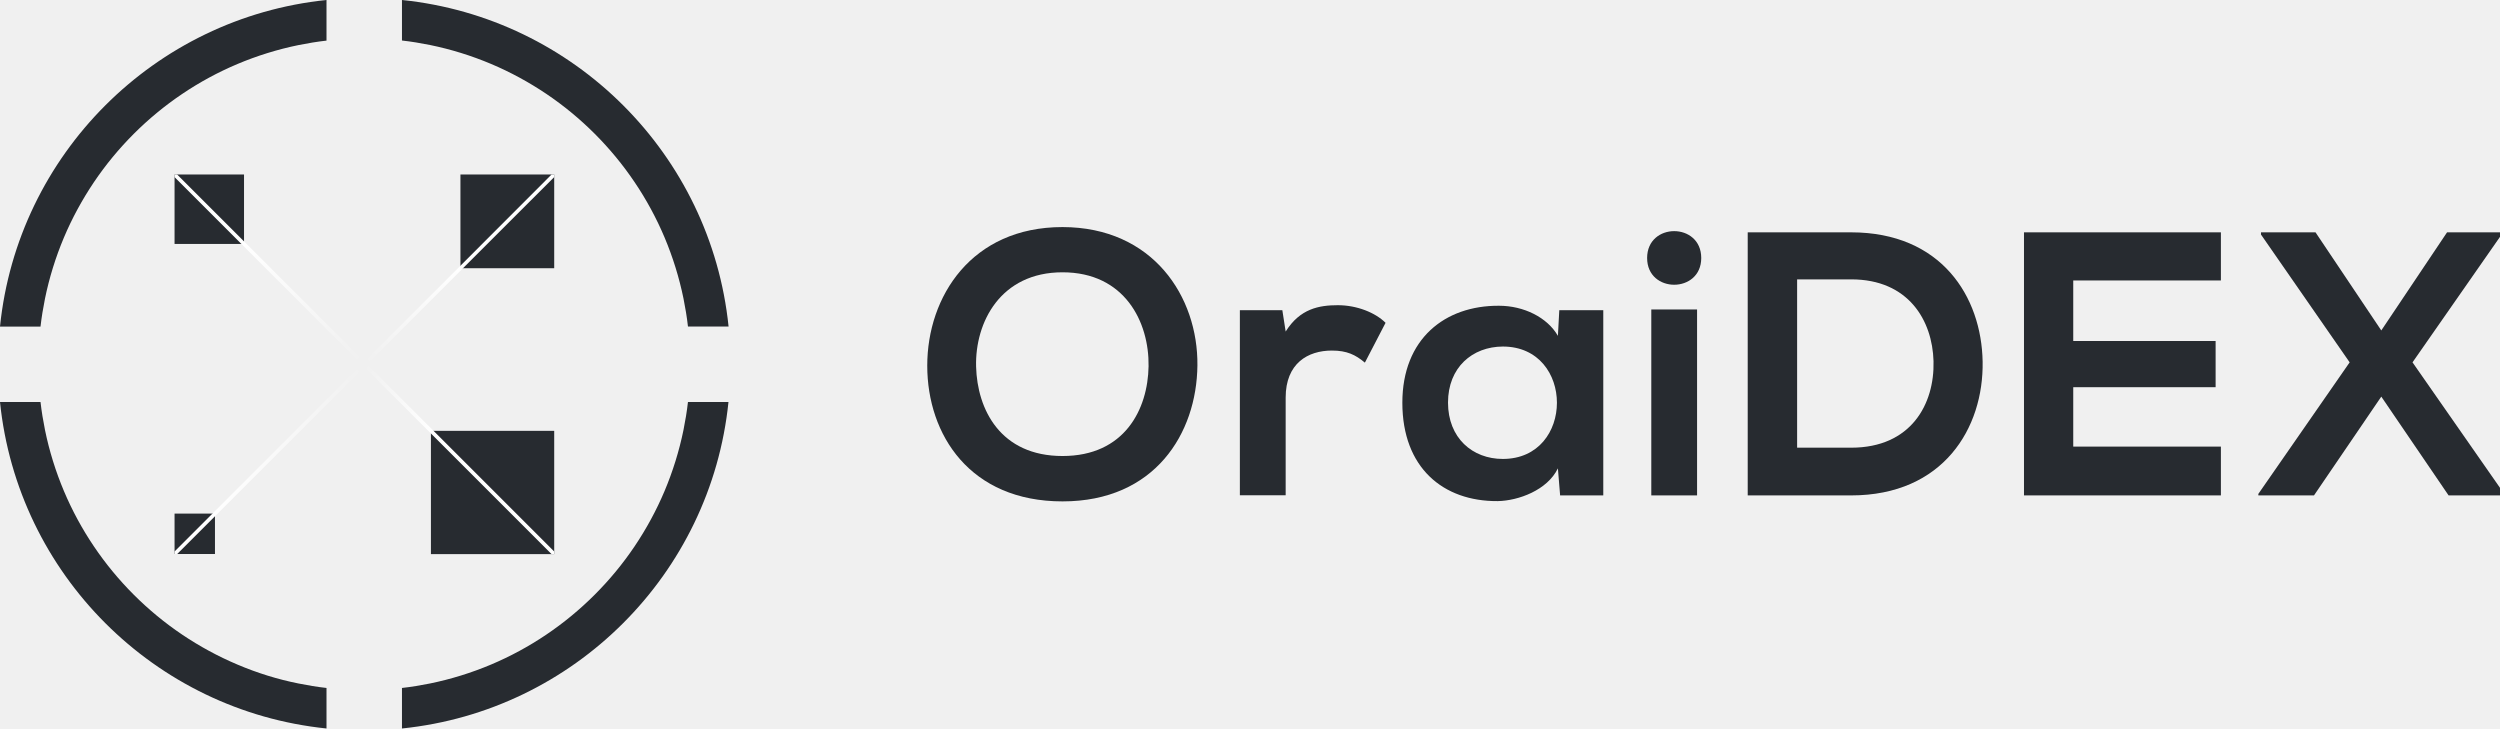
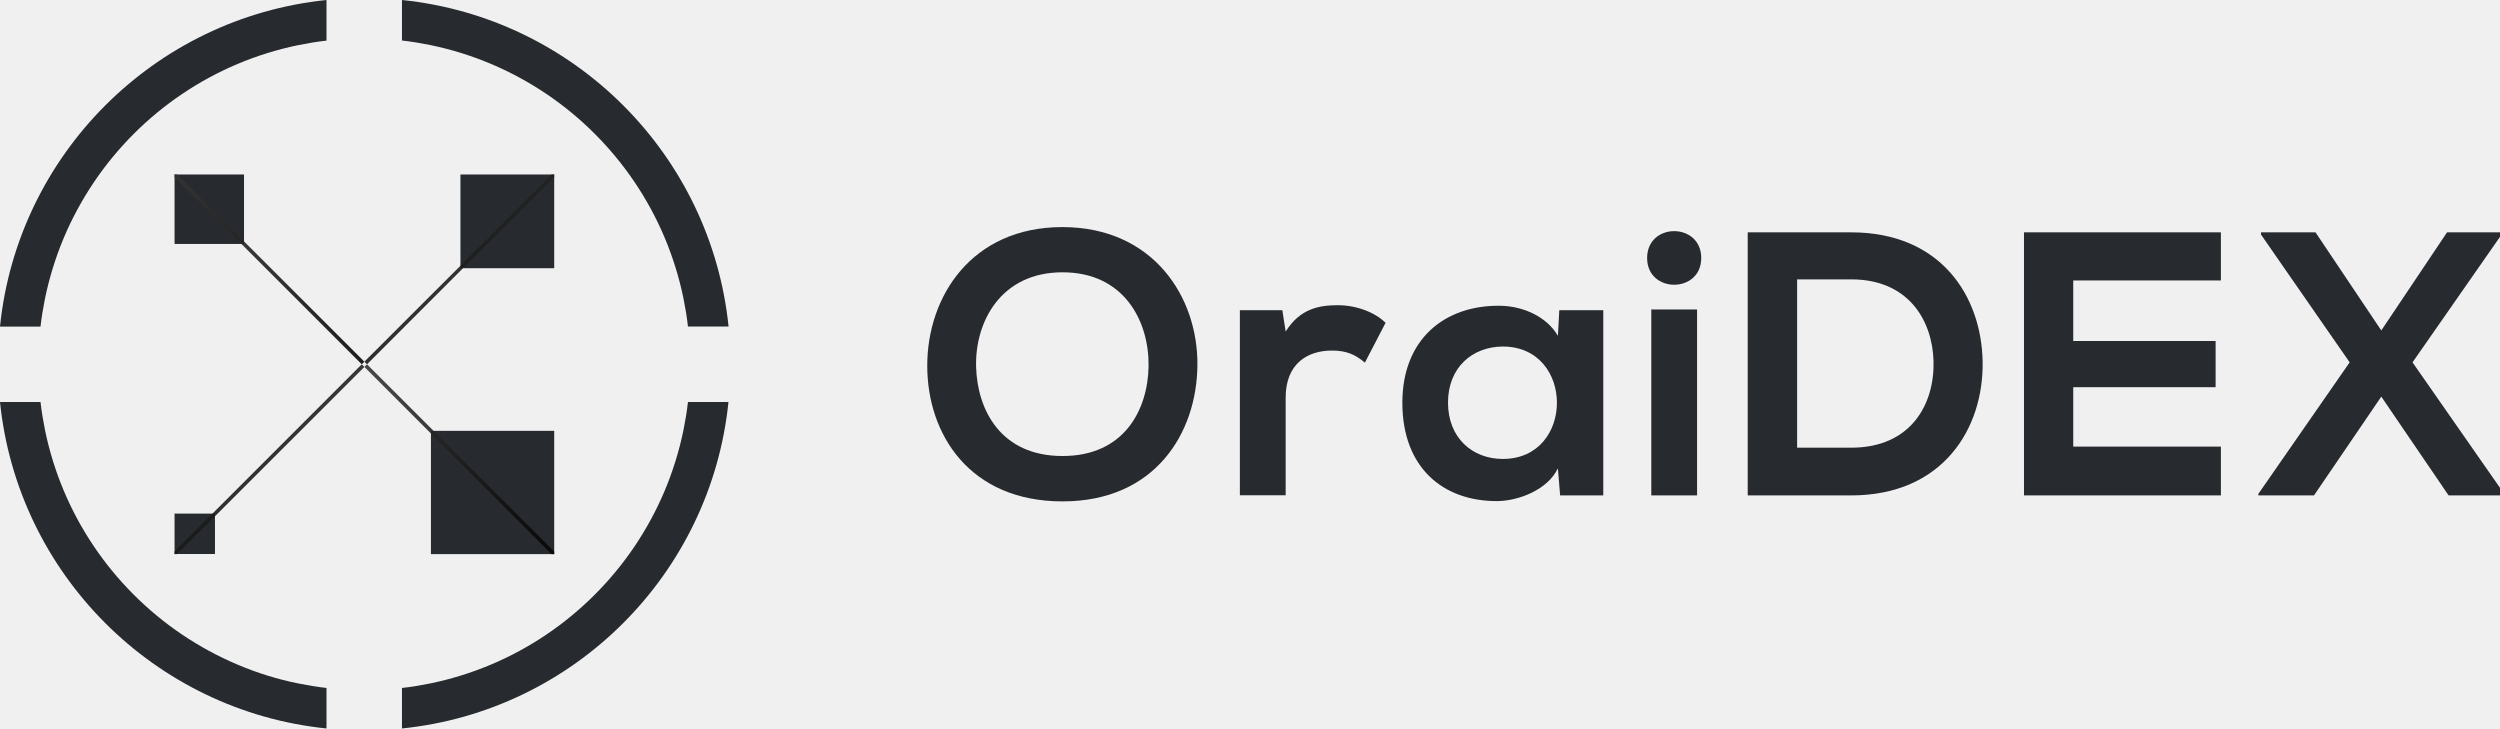
<svg xmlns="http://www.w3.org/2000/svg" width="151" height="44" viewBox="0 0 151 44" fill="none">
-   <g clip-path="url(#clip0_3504_44713)">
+   <g clip-path="url(#clip0_4273_47855)">
    <path d="M0 19.726H2.447C2.511 19.157 2.605 18.594 2.717 18.037C2.975 16.775 3.362 15.531 3.861 14.346C4.354 13.178 4.964 12.058 5.674 11.002C6.378 9.957 7.188 8.977 8.079 8.085C8.971 7.193 9.951 6.384 10.996 5.68C12.046 4.97 13.172 4.36 14.34 3.867C15.525 3.368 16.769 2.981 18.031 2.723C18.588 2.611 19.151 2.517 19.721 2.453V0C9.329 1.068 1.062 9.329 0 19.726ZM41.553 24.279C41.489 24.849 41.395 25.412 41.283 25.969C41.025 27.231 40.638 28.475 40.139 29.66C39.646 30.828 39.036 31.948 38.326 33.004C37.622 34.049 36.812 35.029 35.92 35.92C35.029 36.812 34.049 37.622 33.004 38.326C31.954 39.036 30.828 39.646 29.66 40.139C28.475 40.638 27.231 41.025 25.969 41.283C25.412 41.395 24.849 41.489 24.279 41.553V44C34.671 42.938 42.938 34.671 44 24.279H41.553ZM14.34 40.139C13.172 39.646 12.052 39.036 10.996 38.326C9.951 37.622 8.971 36.812 8.079 35.92C7.188 35.029 6.378 34.049 5.674 33.004C4.964 31.954 4.354 30.828 3.861 29.66C3.362 28.475 2.975 27.231 2.717 25.969C2.605 25.412 2.511 24.849 2.447 24.279H0C1.062 34.671 9.329 42.938 19.721 44V41.553C19.151 41.489 18.588 41.395 18.031 41.283C16.769 41.031 15.525 40.644 14.34 40.139ZM24.279 0V2.447C24.849 2.511 25.412 2.605 25.969 2.717C27.231 2.975 28.475 3.362 29.66 3.861C30.828 4.354 31.948 4.964 33.004 5.674C34.049 6.378 35.029 7.188 35.92 8.079C36.812 8.971 37.622 9.951 38.326 10.996C39.036 12.046 39.646 13.172 40.139 14.34C40.638 15.525 41.025 16.769 41.283 18.031C41.395 18.588 41.489 19.151 41.553 19.721H44.006C42.938 9.329 34.677 1.068 24.279 0Z" fill="#272B30" />
    <path d="M14.739 10.539H10.543V14.734H14.739V10.539Z" fill="#272B30" />
    <path d="M33.474 10.539H27.811V16.201H33.474V10.539Z" fill="#272B30" />
    <path d="M33.474 26.023V33.469H26.028V26.023H33.474Z" fill="#272B30" />
    <path d="M12.984 31.021H10.543V33.462H12.984V31.021Z" fill="#272B30" />
-     <path d="M22.009 22.162L10.696 33.469H10.543V33.31L21.85 22.004L22.009 22.162Z" fill="url(#paint0_linear_3504_44713)" />
-     <path d="M33.473 10.539V10.697L27.964 16.201L22.167 22.004L22.008 21.846L27.811 16.049L33.315 10.539H33.473Z" fill="url(#paint1_linear_3504_44713)" />
-     <path d="M22.009 21.846L21.85 22.004L10.543 10.697V10.539H10.696L22.009 21.846Z" fill="url(#paint2_linear_3504_44713)" />
-     <path d="M33.473 33.31V33.469H33.315L22.008 22.162L22.167 22.004L33.473 33.31Z" fill="url(#paint3_linear_3504_44713)" />
+     <path d="M22.009 22.162L10.696 33.469H10.543V33.31L21.85 22.004L22.009 22.162Z" fill="url(#paint0_linear_4273_47855)" fill-opacity="0.9" />
+     <path d="M33.473 10.539V10.697L27.964 16.201L22.167 22.004L22.008 21.846L27.811 16.049L33.315 10.539H33.473Z" fill="url(#paint1_linear_4273_47855)" fill-opacity="0.9" />
+     <path d="M22.009 21.846L21.85 22.004L10.543 10.697V10.539H10.696L22.009 21.846Z" fill="url(#paint2_linear_4273_47855)" fill-opacity="0.9" />
+     <path d="M33.473 33.31V33.469H33.315L22.008 22.162L22.167 22.004L33.473 33.31Z" fill="url(#paint3_linear_4273_47855)" fill-opacity="0.9" />
    <path d="M72.324 22.071C72.282 26.177 69.759 30.284 64.177 30.284C58.596 30.284 56.006 26.27 56.006 22.087C56.006 17.905 58.688 13.715 64.177 13.715C69.642 13.723 72.366 17.922 72.324 22.071ZM58.956 22.138C59.023 24.744 60.431 27.543 64.177 27.543C67.924 27.543 69.332 24.727 69.374 22.121C69.415 19.439 67.924 16.447 64.177 16.447C60.431 16.447 58.889 19.464 58.956 22.138Z" fill="#272B30" />
    <path d="M77.453 18.735L77.654 20.026C78.517 18.643 79.674 18.434 80.805 18.434C81.962 18.434 83.076 18.886 83.688 19.498L82.439 21.903C81.87 21.426 81.35 21.174 80.445 21.174C78.995 21.174 77.654 21.945 77.654 24.015V29.916H74.888V18.735H77.453Z" fill="#272B30" />
    <path d="M94.181 18.735H96.838V29.924H94.231L94.097 28.289C93.46 29.605 91.717 30.242 90.468 30.267C87.158 30.292 84.702 28.247 84.702 24.325C84.702 20.47 87.267 18.45 90.535 18.467C92.035 18.467 93.46 19.171 94.097 20.286L94.181 18.735ZM87.46 24.317C87.46 26.454 88.934 27.72 90.77 27.72C95.128 27.72 95.128 20.931 90.77 20.931C88.934 20.939 87.46 22.188 87.46 24.317Z" fill="#272B30" />
    <path d="M102.755 15.583C102.755 17.737 99.486 17.737 99.486 15.583C99.486 13.42 102.755 13.42 102.755 15.583ZM99.738 18.692V29.922H102.503V18.692H99.738Z" fill="#272B30" />
    <path d="M119.751 21.844C119.818 25.859 117.371 29.923 111.806 29.923C109.854 29.923 107.515 29.923 105.562 29.923V14.033C107.515 14.033 109.854 14.033 111.806 14.033C117.262 14.033 119.684 17.922 119.751 21.844ZM108.546 27.04H111.815C115.427 27.04 116.852 24.409 116.785 21.819C116.718 19.347 115.268 16.874 111.815 16.874H108.546V27.04Z" fill="#272B30" />
    <path d="M134.142 29.923H122.249C122.249 24.635 122.249 19.322 122.249 14.033H134.142V16.941H125.224V20.596H133.823V23.386H125.224V26.973H134.142V29.923Z" fill="#272B30" />
    <path d="M147.802 14.033H151.096V14.167L145.716 21.886L151.255 29.831V29.923H147.895L143.83 23.956L139.765 29.923H136.404V29.831L141.919 21.886L136.564 14.167V14.033H139.857L143.83 19.959L147.802 14.033Z" fill="#272B30" />
  </g>
  <defs>
-     <linearGradient id="paint0_linear_3504_44713" x1="21.928" y1="22.081" x2="12.952" y2="31.058" gradientUnits="userSpaceOnUse">
-       <stop stop-color="white" stop-opacity="0" />
-       <stop offset="1" stop-color="white" />
+     <linearGradient id="paint0_linear_4273_47855" x1="11.108" y1="22.64" x2="19.376" y2="34.438" gradientUnits="userSpaceOnUse">
+       <stop stop-color="#333333" />
+       <stop offset="1" stop-color="#070707" />
    </linearGradient>
-     <linearGradient id="paint1_linear_3504_44713" x1="22.085" y1="21.926" x2="27.782" y2="16.229" gradientUnits="userSpaceOnUse">
-       <stop stop-color="white" stop-opacity="0" />
-       <stop offset="1" stop-color="white" />
+     <linearGradient id="paint1_linear_4273_47855" x1="22.573" y1="11.175" x2="30.841" y2="22.974" gradientUnits="userSpaceOnUse">
+       <stop stop-color="#333333" />
+       <stop offset="1" stop-color="#070707" />
    </linearGradient>
-     <linearGradient id="paint2_linear_3504_44713" x1="21.878" y1="21.876" x2="14.709" y2="14.708" gradientUnits="userSpaceOnUse">
-       <stop stop-color="white" stop-opacity="0" />
-       <stop offset="1" stop-color="white" />
+     <linearGradient id="paint2_linear_4273_47855" x1="11.108" y1="11.175" x2="19.376" y2="22.974" gradientUnits="userSpaceOnUse">
+       <stop stop-color="#333333" />
+       <stop offset="1" stop-color="#070707" />
    </linearGradient>
-     <linearGradient id="paint3_linear_3504_44713" x1="22.062" y1="22.059" x2="26.158" y2="26.155" gradientUnits="userSpaceOnUse">
-       <stop stop-color="white" stop-opacity="0" />
-       <stop offset="0.981" stop-color="white" />
+     <linearGradient id="paint3_linear_4273_47855" x1="22.573" y1="22.64" x2="30.841" y2="34.438" gradientUnits="userSpaceOnUse">
+       <stop stop-color="#333333" />
+       <stop offset="1" stop-color="#070707" />
    </linearGradient>
-     <clipPath id="clip0_3504_44713">
+     <clipPath id="clip0_4273_47855">
      <rect width="151" height="44" fill="white" />
    </clipPath>
  </defs>
</svg>
